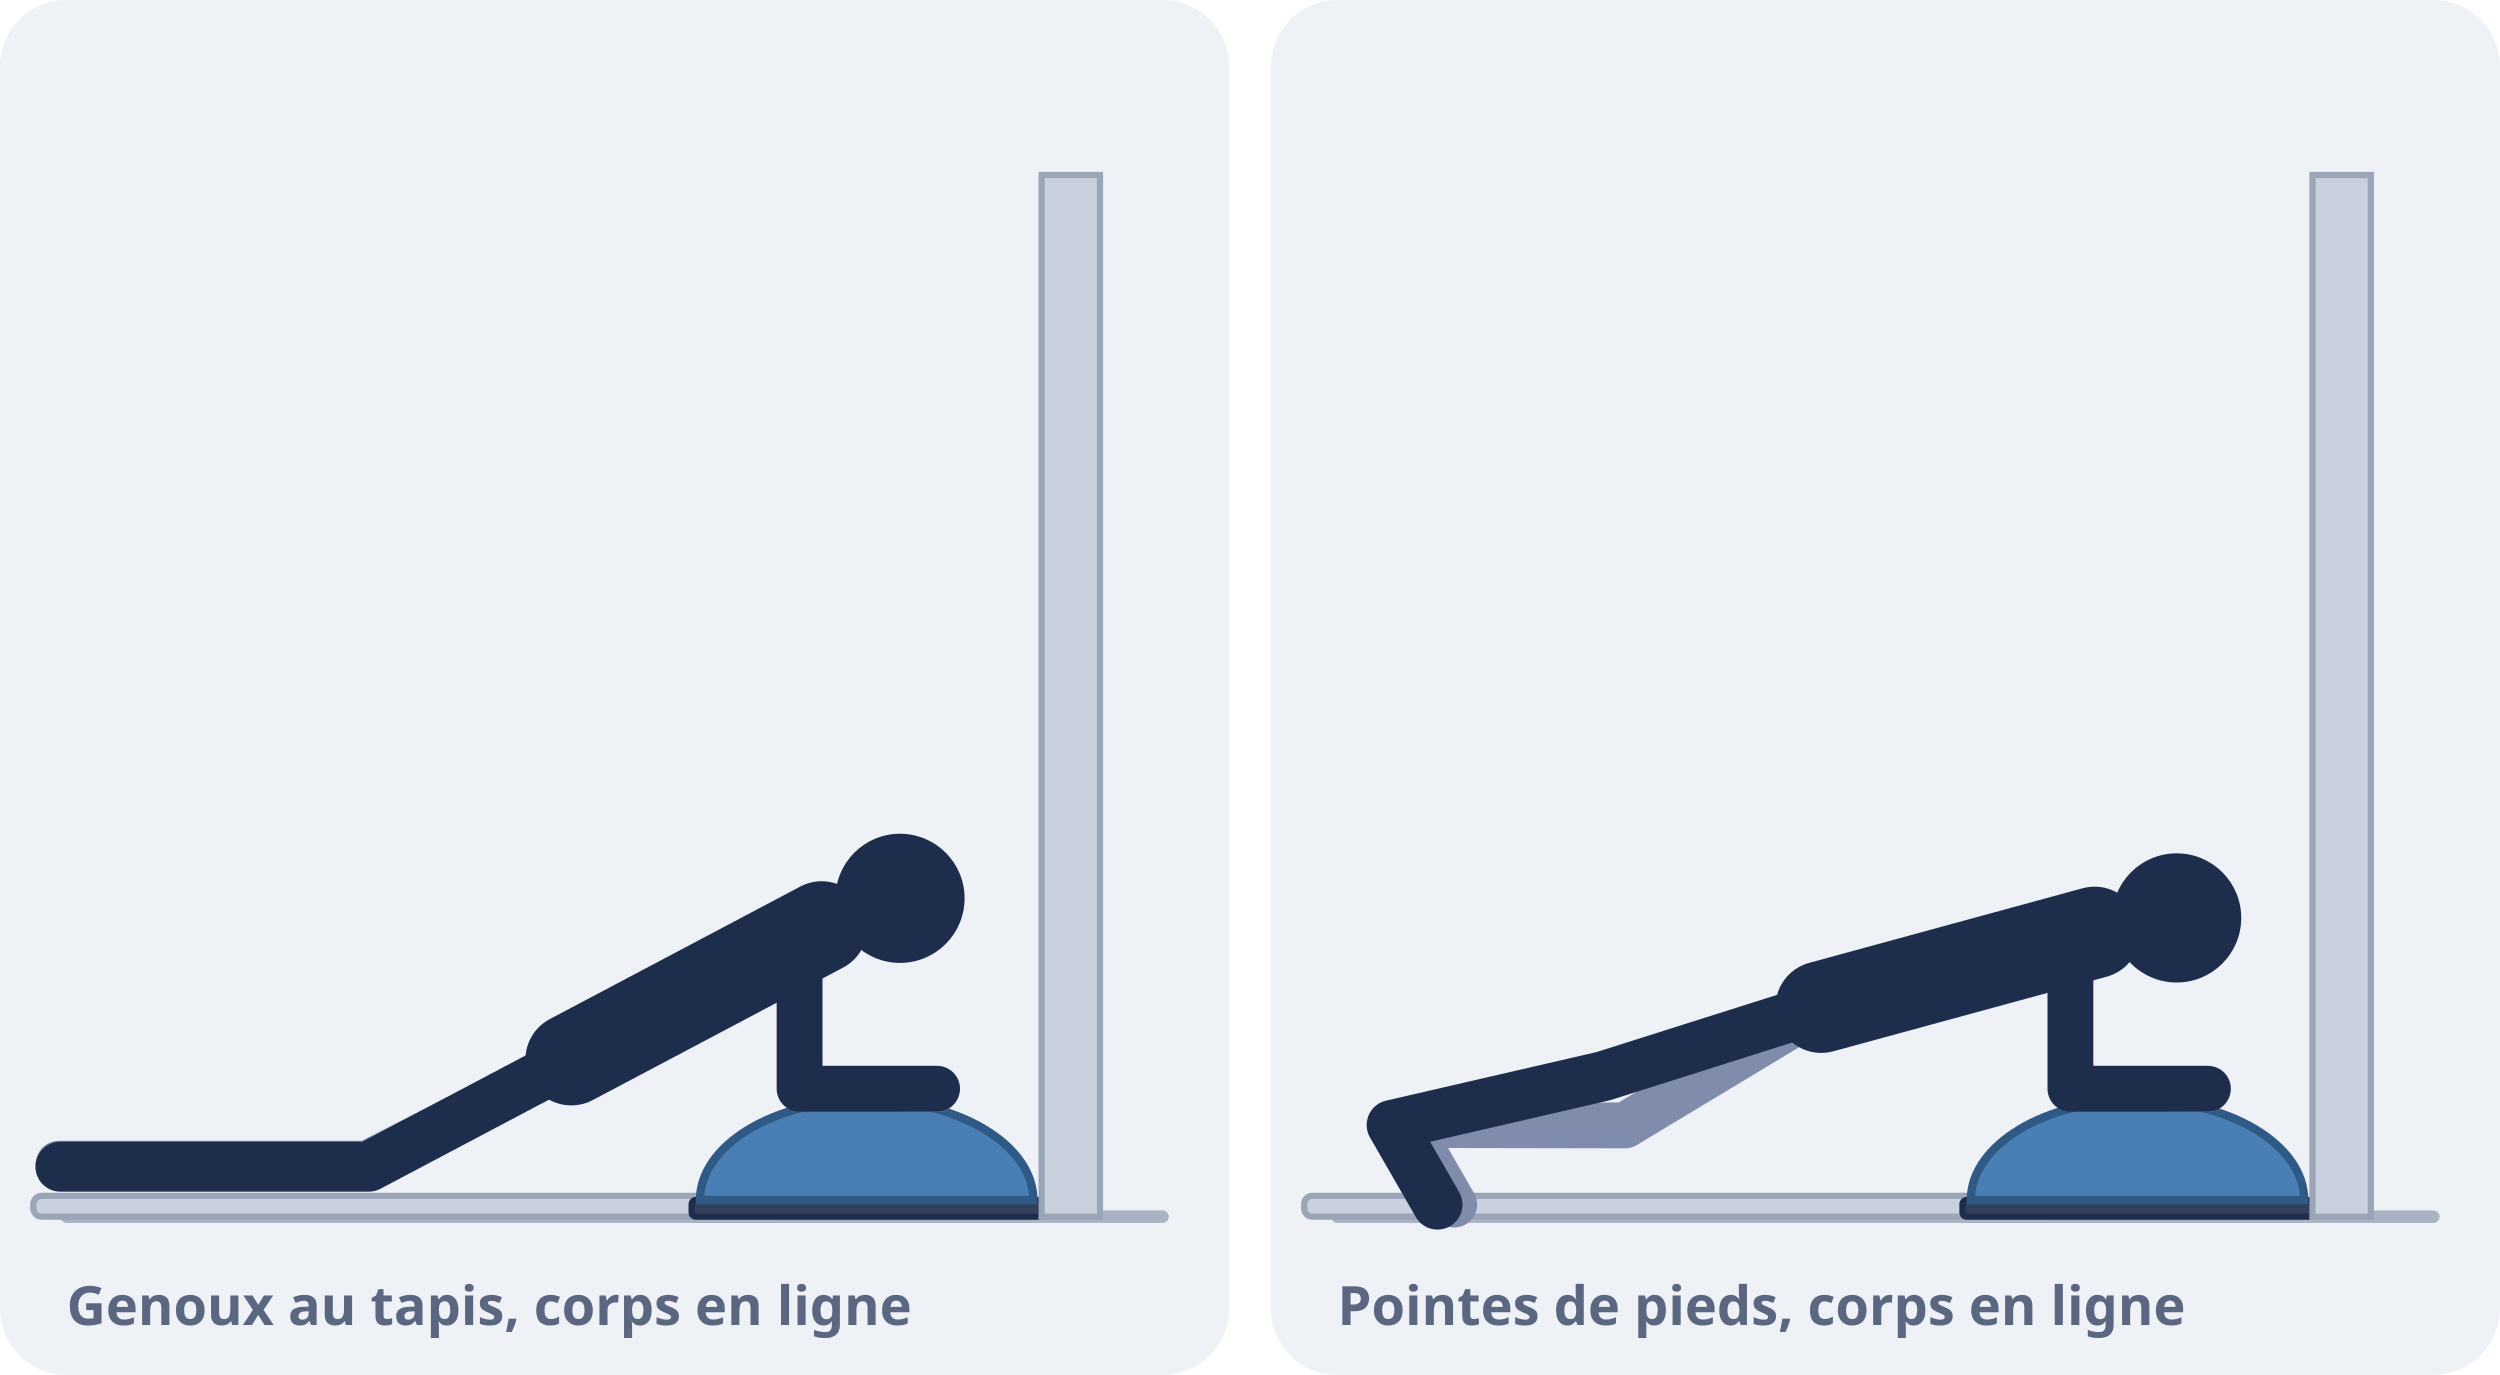
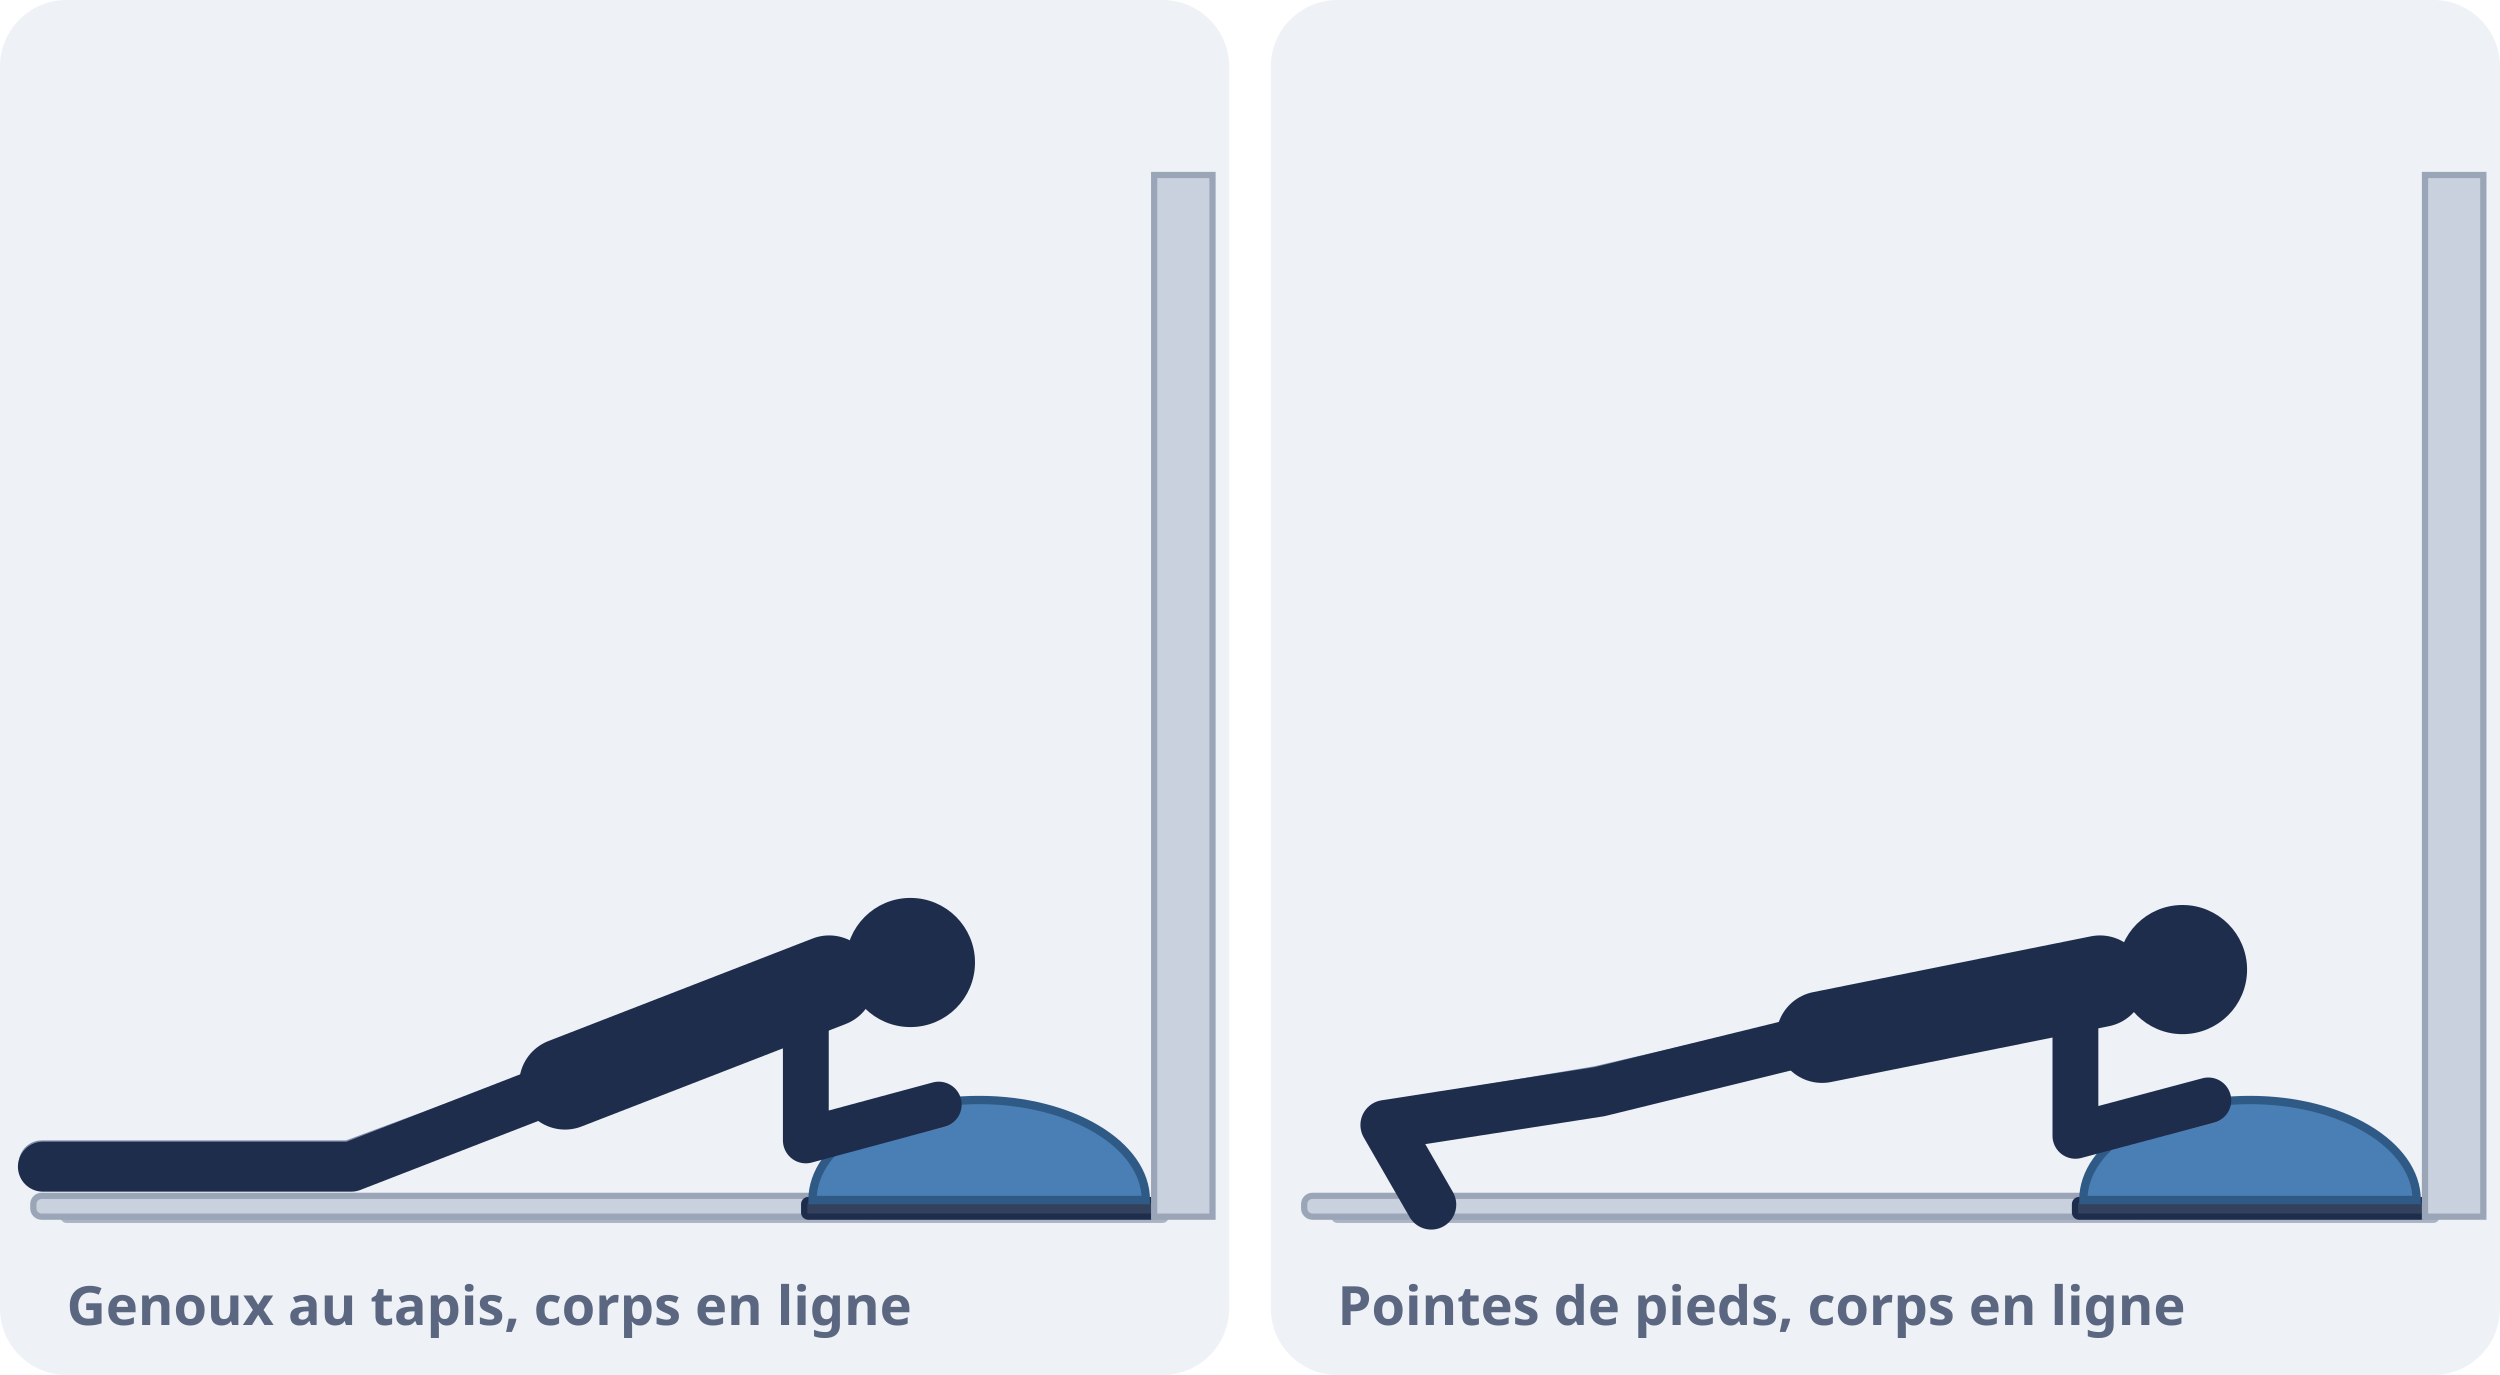
<svg xmlns="http://www.w3.org/2000/svg" viewBox="0 0 600 330" role="img" aria-labelledby="t">
  <style>.bg{fill:#eef1f6}.gr{stroke:#a9b3c4;stroke-width:3;stroke-linecap:round}.bn{stroke:#1f2d4d;fill:none;stroke-linecap:round;stroke-linejoin:round}.bf{stroke:#7f8cab;fill:none;stroke-linecap:round;stroke-linejoin:round}.bh{fill:#1f2d4d}.pr{fill:#c9d1de;stroke:#9aa5b8;stroke-width:1.5}.wb{fill:#dbe1ec}.prl{stroke:#9aa5b8;fill:none;stroke-linecap:round}.ac{stroke:#e8590c;fill:#e8590c;stroke-linecap:round}polyline.ac{fill:none}.arw{stroke:#e8590c;stroke-width:3.5;fill:none;stroke-linecap:round;stroke-linejoin:round}.arc{stroke:#e8590c;stroke-width:3;fill:none;stroke-dasharray:6 5}.tw{stroke:#e0a93c;fill:none;stroke-linecap:round;stroke-linejoin:round}.db{stroke:#4a5568}.dbi{stroke:#8793a8}.bag{fill:#3b7a57;stroke:#285a3f;stroke-width:1.5}.bagp{fill:#2f6849}.pl{fill:#4a5568;fill-opacity:.3;stroke:#4a5568;stroke-width:5}.plh{fill:#4a5568}.pl2{fill:#4a5568;stroke:#2d3748;stroke-width:1}.sf{stroke:#e0a93c;fill:none;stroke-linecap:round}.sb{fill:#8fb8de;fill-opacity:.6;stroke:#4f83b3;stroke-width:3}.mb{fill:#c9884a;stroke:#8a5a2b;stroke-width:2}.mbs{stroke:#8a5a2b;stroke-width:2;fill:none}.wh{fill:#4a5568;stroke:#2d3748;stroke-width:2}.whh{fill:#c9d1de}.vest{stroke:#2f9e8f;fill:none}.vestp{stroke:#1d6b60;fill:none}.bsd{fill:#4a7fb5;stroke:#2f5a86;stroke-width:2}.bsb{fill:#33415c;stroke:#1f2d4d;stroke-width:1.5}.lbl{font:600 13px system-ui,sans-serif;fill:#5b6780}@media (prefers-color-scheme:dark){.vest{stroke:#3fbfae}.vestp{stroke:#1d6b60}.bsd{fill:#5b93cb;stroke:#a9c8e8}.bsb{fill:#b5bfd3;stroke:#e8edf7}.sb{fill:#5d8fc0;fill-opacity:.55;stroke:#8fb8de}.mb{fill:#c9884a;stroke:#e8b07a}.mbs{stroke:#e8b07a}.wh{fill:#b5bfd3;stroke:#e8edf7}.whh{fill:#2d3750}.pl{fill:#b5bfd3;stroke:#b5bfd3}.plh{fill:#b5bfd3}.pl2{fill:#b5bfd3;stroke:#e8edf7}.sf{stroke:#d9b56a}.bg{fill:#1b2233}.gr{stroke:#4a5670}.bn{stroke:#e8edf7}.bf{stroke:#8a97b5}.bh{fill:#e8edf7}.pr{fill:#2d3750;stroke:#4a5670}.wb{fill:#252e44}.prl{stroke:#56637f}.ac{stroke:#ff8a3d;fill:#ff8a3d}.arw,.arc{stroke:#ff8a3d}.tw{stroke:#d9b56a}.db{stroke:#b5bfd3}.dbi{stroke:#7b87a0}.lbl{fill:#9fb0cf}}</style>
  <rect class="bg" x="0" y="0" width="295" height="330" rx="16" />
  <line class="gr" x1="16" y1="292" x2="279" y2="292" />
-   <rect class="pr" x="8" y="287" width="180" height="5" rx="2" />
-   <rect class="bsb" x="166" y="288" width="84" height="4" rx="1" />
-   <path class="bsd" d="M168,288 A40 24 0 0 1 248,288 Z" />
-   <rect class="pr" x="250" y="42" width="14" height="250" rx="0" />
-   <polyline class="bf" stroke-width="10" points="191.9,225.3 191.9,261.3 224.9,261.9" />
-   <polyline class="bf" stroke-width="11" points="137.1,254.3 88.1,279.3 36.1,279.3 14.1,279.3" />
-   <polyline class="bn" stroke-width="22" points="137.1,254.3 197.2,222.5" />
-   <polyline class="bn" stroke-width="12" points="137.1,254.3 88.5,280 36.5,280 14.5,280" />
-   <polyline class="bn" stroke-width="11" points="191.9,225.3 191.9,261.3 224.9,261.3" />
-   <circle class="bn bh" cx="216" cy="215.6" r="15" />
+   <rect class="pr" x="8" y="287" width="202" height="5" rx="2" />
+   <rect class="bsb" x="193" y="288" width="84" height="4" rx="1" />
+   <path class="bsd" d="M195,288 A40 24 0 0 1 275,288 Z" />
+   <rect class="pr" x="277" y="42" width="14" height="250" rx="0" />
+   <polyline class="bf" stroke-width="10" points="193.4,237.7 193.4,273.7 225.4,265.7" />
+   <polyline class="bf" stroke-width="11" points="135.6,260.1 84,279.2 32,279.2 10,279.2" />
+   <polyline class="bn" stroke-width="22" points="135.6,260.1 199,235.5" />
+   <polyline class="bn" stroke-width="12" points="135.6,260.1 84.3,280 32.3,280 10.3,280" />
+   <polyline class="bn" stroke-width="11" points="193.4,237.7 193.4,273.7 225.3,265.1" />
+   <circle class="bn bh" cx="218.5" cy="231" r="15" />
  <text class="lbl" x="16" y="318">Genoux au tapis, corps en ligne</text>
  <rect class="bg" x="305" y="0" width="295" height="330" rx="16" />
  <line class="gr" x1="321" y1="292" x2="584" y2="292" />
-   <rect class="pr" x="313" y="287" width="180" height="5" rx="2" />
-   <rect class="bsb" x="471" y="288" width="84" height="4" rx="1" />
-   <path class="bsd" d="M473,288 A40 24 0 0 1 553,288 Z" />
-   <rect class="pr" x="555" y="42" width="14" height="250" rx="0" />
-   <polyline class="bf" stroke-width="10" points="496.9,225.3 496.9,261.3 529.9,261.9" />
-   <polyline class="bf" stroke-width="11" points="437.1,241.7 390,270.1 338,270 349,289.1" />
-   <polyline class="bn" stroke-width="22" points="437.1,241.7 502.7,223.8" />
-   <polyline class="bn" stroke-width="12" points="437.1,241.7 384.7,258.3 334,270 345,289.1" />
-   <polyline class="bn" stroke-width="11" points="496.9,225.3 496.9,261.3 529.9,261.3" />
-   <circle class="bn bh" cx="522.4" cy="220.3" r="15" />
+   <rect class="pr" x="313" y="287" width="202" height="5" rx="2" />
+   <rect class="bsb" x="498" y="288" width="84" height="4" rx="1" />
+   <path class="bsd" d="M500,288 A40 24 0 0 1 580,288 Z" />
+   <rect class="pr" x="582" y="42" width="14" height="250" rx="0" />
+   <polyline class="bf" stroke-width="10" points="498.1,236.6 498.1,272.6 530.1,264.7" />
+   <polyline class="bf" stroke-width="11" points="437.3,248.9 383.7,261.3 332.4,269.9 343.4,289" />
+   <polyline class="bn" stroke-width="22" points="437.3,248.9 504,235.5" />
+   <polyline class="bn" stroke-width="12" points="437.3,248.9 383.9,262 332.5,270 343.5,289.1" />
+   <polyline class="bn" stroke-width="11" points="498.1,236.6 498.1,272.6 530,264.1" />
+   <circle class="bn bh" cx="523.8" cy="232.7" r="15" />
  <text class="lbl" x="321" y="318">Pointes de pieds, corps en ligne</text>
</svg>
